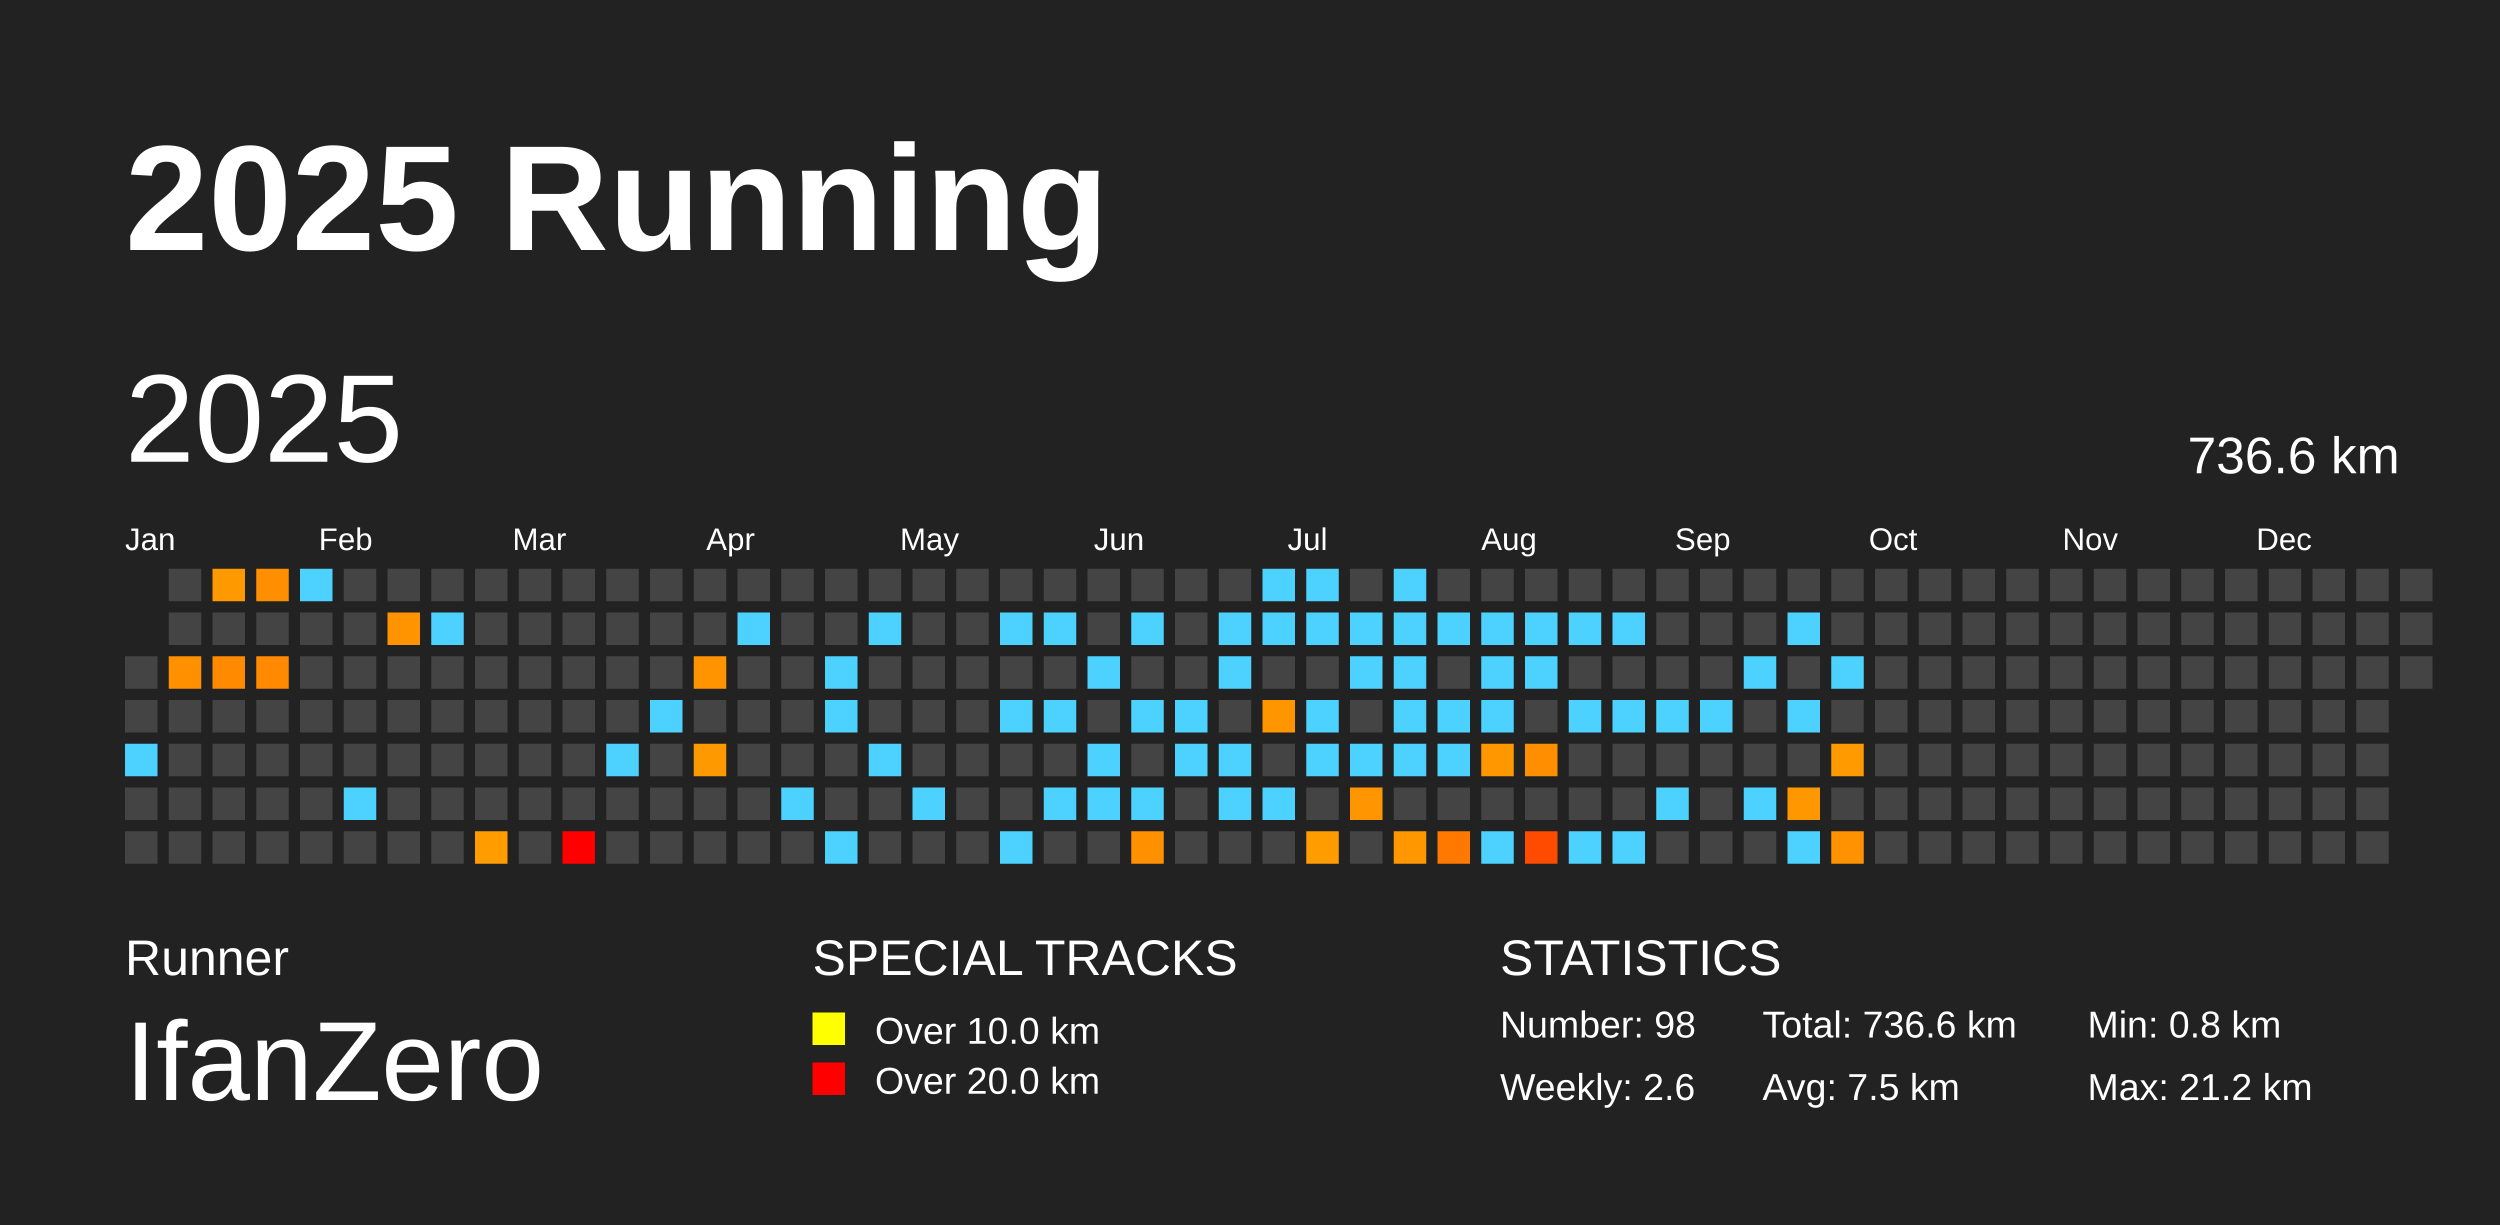
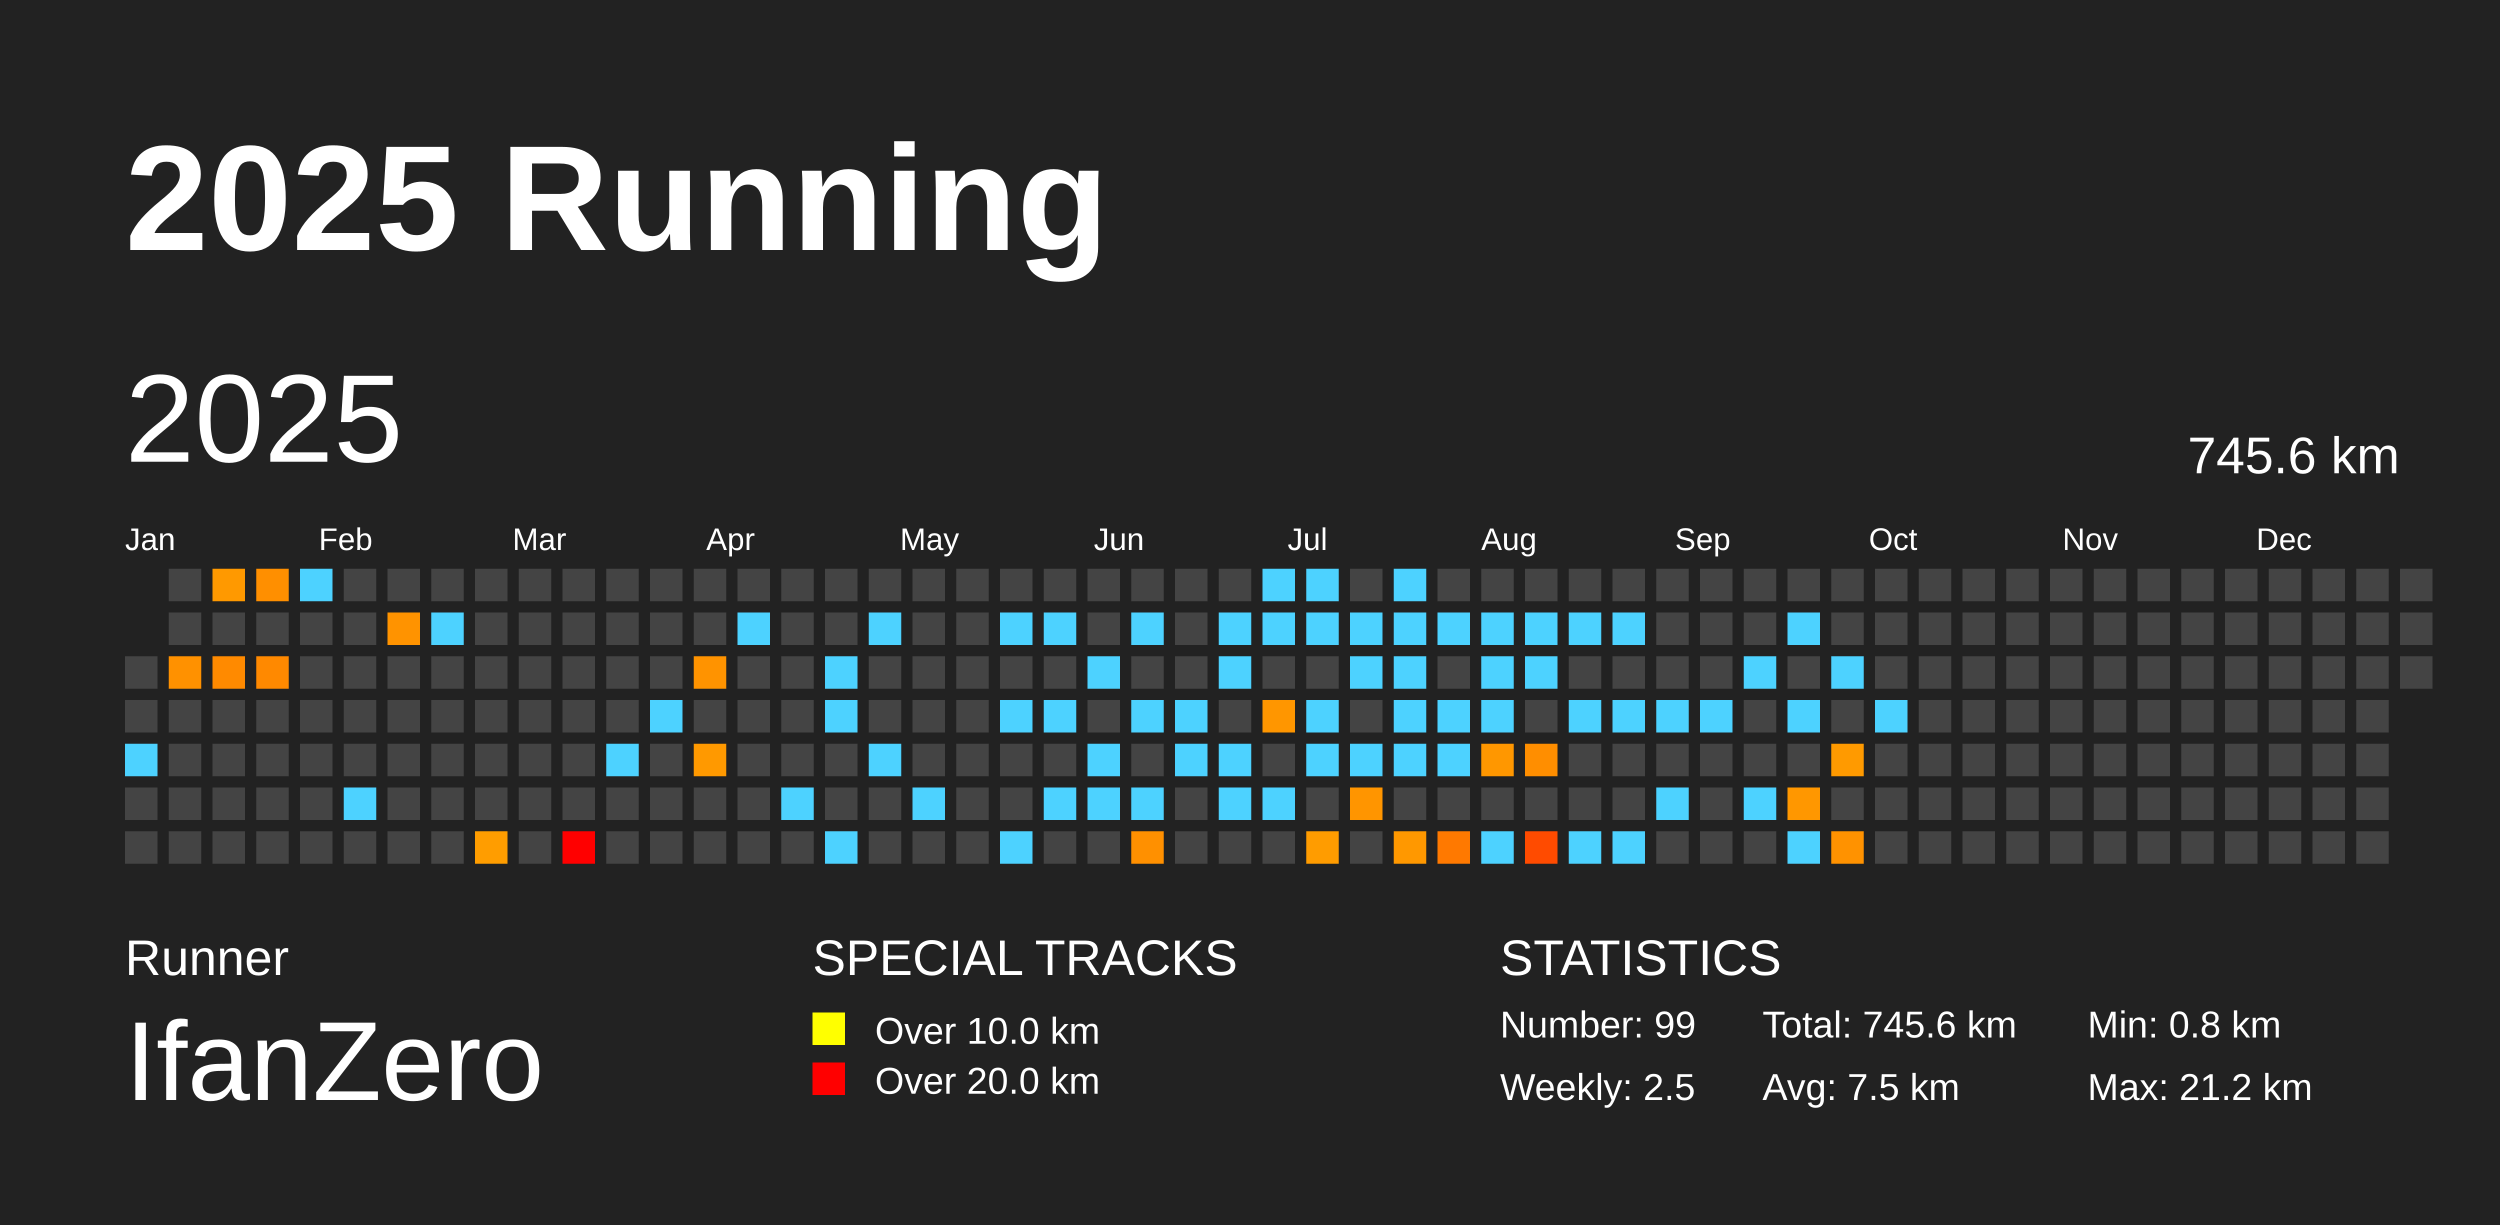
<svg xmlns="http://www.w3.org/2000/svg" baseProfile="full" height="98mm" version="1.1" viewBox="0,0,200,98" width="200mm">
  <defs />
  <rect fill="#222222" height="98" width="200" x="0" y="0" />
  <text fill="#FFFFFF" style="font-size:12px; font-family:Arial; font-weight:bold;" x="10" y="20">2025 Running</text>
  <text fill="#FFFFFF" style="font-size:4px; font-family:Arial" x="10" y="78">Runner</text>
  <text fill="#FFFFFF" style="font-size:9px; font-family:Arial" x="10" y="88">IfanZero</text>
  <text fill="#FFFFFF" style="font-size:4px; font-family:Arial" x="65" y="78">SPECIAL TRACKS</text>
  <rect fill="yellow" height="2.6" width="2.6" x="65" y="81" />
  <text fill="#FFFFFF" style="font-size:3px; font-family:Arial" x="70" y="83.5">Over 10.0 km</text>
  <rect fill="red" height="2.6" width="2.6" x="65" y="85" />
  <text fill="#FFFFFF" style="font-size:3px; font-family:Arial" x="70" y="87.5">Over 20.0 km</text>
  <text fill="#FFFFFF" style="font-size:4px; font-family:Arial" x="120" y="78">STATISTICS</text>
-   <text fill="#FFFFFF" style="font-size:3px; font-family:Arial" x="120" y="83">Number: 98</text>
-   <text fill="#FFFFFF" style="font-size:3px; font-family:Arial" x="120" y="88">Weekly: 2.6</text>
-   <text fill="#FFFFFF" style="font-size:3px; font-family:Arial" x="141" y="83">Total: 736.6 km</text>
+   <text fill="#FFFFFF" style="font-size:3px; font-family:Arial" x="120" y="83">Number: 99</text>
+   <text fill="#FFFFFF" style="font-size:3px; font-family:Arial" x="120" y="88">Weekly: 2.5</text>
+   <text fill="#FFFFFF" style="font-size:3px; font-family:Arial" x="141" y="83">Total: 745.6 km</text>
  <text fill="#FFFFFF" style="font-size:3px; font-family:Arial" x="141" y="88">Avg: 7.5 km</text>
  <text fill="#FFFFFF" style="font-size:3px; font-family:Arial" x="167" y="83">Min: 0.8 km</text>
  <text fill="#FFFFFF" style="font-size:3px; font-family:Arial" x="167" y="88">Max: 21.2 km</text>
  <text dominant-baseline="hanging" fill="#FFFFFF" style="font-size:10.0px; font-family:Arial;" x="10" y="30">2025</text>
-   <text dominant-baseline="hanging" fill="#FFFFFF" style="font-size:4.125px; font-family:Arial;" x="175" y="35">736.6 km</text>
+   <text dominant-baseline="hanging" fill="#FFFFFF" style="font-size:4.125px; font-family:Arial;" x="175" y="35">745.6 km</text>
  <text fill="#FFFFFF" style="font-size:2.5px; font-family:Arial" x="10.0" y="44">Jan</text>
  <text fill="#FFFFFF" style="font-size:2.5px; font-family:Arial" x="25.5" y="44">Feb</text>
  <text fill="#FFFFFF" style="font-size:2.5px; font-family:Arial" x="41.0" y="44">Mar</text>
  <text fill="#FFFFFF" style="font-size:2.5px; font-family:Arial" x="56.5" y="44">Apr</text>
  <text fill="#FFFFFF" style="font-size:2.5px; font-family:Arial" x="72.0" y="44">May</text>
  <text fill="#FFFFFF" style="font-size:2.5px; font-family:Arial" x="87.5" y="44">Jun</text>
  <text fill="#FFFFFF" style="font-size:2.5px; font-family:Arial" x="103.0" y="44">Jul</text>
  <text fill="#FFFFFF" style="font-size:2.5px; font-family:Arial" x="118.5" y="44">Aug</text>
  <text fill="#FFFFFF" style="font-size:2.5px; font-family:Arial" x="134.0" y="44">Sep</text>
  <text fill="#FFFFFF" style="font-size:2.5px; font-family:Arial" x="149.5" y="44">Oct</text>
  <text fill="#FFFFFF" style="font-size:2.5px; font-family:Arial" x="165.0" y="44">Nov</text>
  <text fill="#FFFFFF" style="font-size:2.5px; font-family:Arial" x="180.5" y="44">Dec</text>
  <rect fill="#444444" height="2.6" width="2.6" x="10.0" y="52.5" />
  <rect fill="#444444" height="2.6" width="2.6" x="10.0" y="56.0" />
  <rect fill="#4dd2ff" height="2.6" width="2.6" x="10.0" y="59.5" />
  <rect fill="#444444" height="2.6" width="2.6" x="10.0" y="63.0" />
  <rect fill="#444444" height="2.6" width="2.6" x="10.0" y="66.5" />
  <rect fill="#444444" height="2.6" width="2.6" x="13.5" y="45.5" />
  <rect fill="#444444" height="2.6" width="2.6" x="13.5" y="49.0" />
  <rect fill="#ff9100" height="2.6" width="2.6" x="13.5" y="52.5" />
  <rect fill="#444444" height="2.6" width="2.6" x="13.5" y="56.0" />
  <rect fill="#444444" height="2.6" width="2.6" x="13.5" y="59.5" />
  <rect fill="#444444" height="2.6" width="2.6" x="13.5" y="63.0" />
  <rect fill="#444444" height="2.6" width="2.6" x="13.5" y="66.5" />
  <rect fill="#ff9900" height="2.6" width="2.6" x="17.0" y="45.5" />
  <rect fill="#444444" height="2.6" width="2.6" x="17.0" y="49.0" />
  <rect fill="#ff8a00" height="2.6" width="2.6" x="17.0" y="52.5" />
  <rect fill="#444444" height="2.6" width="2.6" x="17.0" y="56.0" />
  <rect fill="#444444" height="2.6" width="2.6" x="17.0" y="59.5" />
  <rect fill="#444444" height="2.6" width="2.6" x="17.0" y="63.0" />
  <rect fill="#444444" height="2.6" width="2.6" x="17.0" y="66.5" />
  <rect fill="#ff8f00" height="2.6" width="2.6" x="20.5" y="45.5" />
  <rect fill="#444444" height="2.6" width="2.6" x="20.5" y="49.0" />
  <rect fill="#ff8900" height="2.6" width="2.6" x="20.5" y="52.5" />
  <rect fill="#444444" height="2.6" width="2.6" x="20.5" y="56.0" />
  <rect fill="#444444" height="2.6" width="2.6" x="20.5" y="59.5" />
  <rect fill="#444444" height="2.6" width="2.6" x="20.5" y="63.0" />
  <rect fill="#444444" height="2.6" width="2.6" x="20.5" y="66.5" />
  <rect fill="#4dd2ff" height="2.6" width="2.6" x="24.0" y="45.5" />
  <rect fill="#444444" height="2.6" width="2.6" x="24.0" y="49.0" />
  <rect fill="#444444" height="2.6" width="2.6" x="24.0" y="52.5" />
  <rect fill="#444444" height="2.6" width="2.6" x="24.0" y="56.0" />
  <rect fill="#444444" height="2.6" width="2.6" x="24.0" y="59.5" />
  <rect fill="#444444" height="2.6" width="2.6" x="24.0" y="63.0" />
  <rect fill="#444444" height="2.6" width="2.6" x="24.0" y="66.5" />
  <rect fill="#444444" height="2.6" width="2.6" x="27.5" y="45.5" />
  <rect fill="#444444" height="2.6" width="2.6" x="27.5" y="49.0" />
  <rect fill="#444444" height="2.6" width="2.6" x="27.5" y="52.5" />
  <rect fill="#444444" height="2.6" width="2.6" x="27.5" y="56.0" />
  <rect fill="#444444" height="2.6" width="2.6" x="27.5" y="59.5" />
  <rect fill="#4dd2ff" height="2.6" width="2.6" x="27.5" y="63.0" />
  <rect fill="#444444" height="2.6" width="2.6" x="27.5" y="66.5" />
  <rect fill="#444444" height="2.6" width="2.6" x="31.0" y="45.5" />
  <rect fill="#ff9300" height="2.6" width="2.6" x="31.0" y="49.0" />
  <rect fill="#444444" height="2.6" width="2.6" x="31.0" y="52.5" />
  <rect fill="#444444" height="2.6" width="2.6" x="31.0" y="56.0" />
  <rect fill="#444444" height="2.6" width="2.6" x="31.0" y="59.5" />
  <rect fill="#444444" height="2.6" width="2.6" x="31.0" y="63.0" />
  <rect fill="#444444" height="2.6" width="2.6" x="31.0" y="66.5" />
  <rect fill="#444444" height="2.6" width="2.6" x="34.5" y="45.5" />
  <rect fill="#4dd2ff" height="2.6" width="2.6" x="34.5" y="49.0" />
  <rect fill="#444444" height="2.6" width="2.6" x="34.5" y="52.5" />
  <rect fill="#444444" height="2.6" width="2.6" x="34.5" y="56.0" />
  <rect fill="#444444" height="2.6" width="2.6" x="34.5" y="59.5" />
  <rect fill="#444444" height="2.6" width="2.6" x="34.5" y="63.0" />
  <rect fill="#444444" height="2.6" width="2.6" x="34.5" y="66.5" />
  <rect fill="#444444" height="2.6" width="2.6" x="38.0" y="45.5" />
  <rect fill="#444444" height="2.6" width="2.6" x="38.0" y="49.0" />
  <rect fill="#444444" height="2.6" width="2.6" x="38.0" y="52.5" />
  <rect fill="#444444" height="2.6" width="2.6" x="38.0" y="56.0" />
  <rect fill="#444444" height="2.6" width="2.6" x="38.0" y="59.5" />
  <rect fill="#444444" height="2.6" width="2.6" x="38.0" y="63.0" />
  <rect fill="#ff9d00" height="2.6" width="2.6" x="38.0" y="66.5" />
  <rect fill="#444444" height="2.6" width="2.6" x="41.5" y="45.5" />
  <rect fill="#444444" height="2.6" width="2.6" x="41.5" y="49.0" />
  <rect fill="#444444" height="2.6" width="2.6" x="41.5" y="52.5" />
  <rect fill="#444444" height="2.6" width="2.6" x="41.5" y="56.0" />
  <rect fill="#444444" height="2.6" width="2.6" x="41.5" y="59.5" />
  <rect fill="#444444" height="2.6" width="2.6" x="41.5" y="63.0" />
  <rect fill="#444444" height="2.6" width="2.6" x="41.5" y="66.5" />
  <rect fill="#444444" height="2.6" width="2.6" x="45.0" y="45.5" />
  <rect fill="#444444" height="2.6" width="2.6" x="45.0" y="49.0" />
  <rect fill="#444444" height="2.6" width="2.6" x="45.0" y="52.5" />
  <rect fill="#444444" height="2.6" width="2.6" x="45.0" y="56.0" />
  <rect fill="#444444" height="2.6" width="2.6" x="45.0" y="59.5" />
  <rect fill="#444444" height="2.6" width="2.6" x="45.0" y="63.0" />
  <rect fill="red" height="2.6" width="2.6" x="45.0" y="66.5" />
  <rect fill="#444444" height="2.6" width="2.6" x="48.5" y="45.5" />
  <rect fill="#444444" height="2.6" width="2.6" x="48.5" y="49.0" />
  <rect fill="#444444" height="2.6" width="2.6" x="48.5" y="52.5" />
  <rect fill="#444444" height="2.6" width="2.6" x="48.5" y="56.0" />
  <rect fill="#4dd2ff" height="2.6" width="2.6" x="48.5" y="59.5" />
  <rect fill="#444444" height="2.6" width="2.6" x="48.5" y="63.0" />
  <rect fill="#444444" height="2.6" width="2.6" x="48.5" y="66.5" />
  <rect fill="#444444" height="2.6" width="2.6" x="52.0" y="45.5" />
  <rect fill="#444444" height="2.6" width="2.6" x="52.0" y="49.0" />
  <rect fill="#444444" height="2.6" width="2.6" x="52.0" y="52.5" />
  <rect fill="#4dd2ff" height="2.6" width="2.6" x="52.0" y="56.0" />
  <rect fill="#444444" height="2.6" width="2.6" x="52.0" y="59.5" />
  <rect fill="#444444" height="2.6" width="2.6" x="52.0" y="63.0" />
  <rect fill="#444444" height="2.6" width="2.6" x="52.0" y="66.5" />
  <rect fill="#444444" height="2.6" width="2.6" x="55.5" y="45.5" />
  <rect fill="#444444" height="2.6" width="2.6" x="55.5" y="49.0" />
  <rect fill="#ff9300" height="2.6" width="2.6" x="55.5" y="52.5" />
  <rect fill="#444444" height="2.6" width="2.6" x="55.5" y="56.0" />
  <rect fill="#ff9900" height="2.6" width="2.6" x="55.5" y="59.5" />
  <rect fill="#444444" height="2.6" width="2.6" x="55.5" y="63.0" />
  <rect fill="#444444" height="2.6" width="2.6" x="55.5" y="66.5" />
  <rect fill="#444444" height="2.6" width="2.6" x="59.0" y="45.5" />
  <rect fill="#4dd2ff" height="2.6" width="2.6" x="59.0" y="49.0" />
  <rect fill="#444444" height="2.6" width="2.6" x="59.0" y="52.5" />
  <rect fill="#444444" height="2.6" width="2.6" x="59.0" y="56.0" />
  <rect fill="#444444" height="2.6" width="2.6" x="59.0" y="59.5" />
  <rect fill="#444444" height="2.6" width="2.6" x="59.0" y="63.0" />
  <rect fill="#444444" height="2.6" width="2.6" x="59.0" y="66.5" />
  <rect fill="#444444" height="2.6" width="2.6" x="62.5" y="45.5" />
  <rect fill="#444444" height="2.6" width="2.6" x="62.5" y="49.0" />
  <rect fill="#444444" height="2.6" width="2.6" x="62.5" y="52.5" />
  <rect fill="#444444" height="2.6" width="2.6" x="62.5" y="56.0" />
  <rect fill="#444444" height="2.6" width="2.6" x="62.5" y="59.5" />
  <rect fill="#4dd2ff" height="2.6" width="2.6" x="62.5" y="63.0" />
  <rect fill="#444444" height="2.6" width="2.6" x="62.5" y="66.5" />
  <rect fill="#444444" height="2.6" width="2.6" x="66.0" y="45.5" />
  <rect fill="#444444" height="2.6" width="2.6" x="66.0" y="49.0" />
  <rect fill="#4dd2ff" height="2.6" width="2.6" x="66.0" y="52.5" />
  <rect fill="#4dd2ff" height="2.6" width="2.6" x="66.0" y="56.0" />
  <rect fill="#444444" height="2.6" width="2.6" x="66.0" y="59.5" />
  <rect fill="#444444" height="2.6" width="2.6" x="66.0" y="63.0" />
  <rect fill="#4dd2ff" height="2.6" width="2.6" x="66.0" y="66.5" />
  <rect fill="#444444" height="2.6" width="2.6" x="69.5" y="45.5" />
  <rect fill="#4dd2ff" height="2.6" width="2.6" x="69.5" y="49.0" />
  <rect fill="#444444" height="2.6" width="2.6" x="69.5" y="52.5" />
  <rect fill="#444444" height="2.6" width="2.6" x="69.5" y="56.0" />
  <rect fill="#4dd2ff" height="2.6" width="2.6" x="69.5" y="59.5" />
  <rect fill="#444444" height="2.6" width="2.6" x="69.5" y="63.0" />
  <rect fill="#444444" height="2.6" width="2.6" x="69.5" y="66.5" />
  <rect fill="#444444" height="2.6" width="2.6" x="73.0" y="45.5" />
  <rect fill="#444444" height="2.6" width="2.6" x="73.0" y="49.0" />
  <rect fill="#444444" height="2.6" width="2.6" x="73.0" y="52.5" />
  <rect fill="#444444" height="2.6" width="2.6" x="73.0" y="56.0" />
  <rect fill="#444444" height="2.6" width="2.6" x="73.0" y="59.5" />
  <rect fill="#4dd2ff" height="2.6" width="2.6" x="73.0" y="63.0" />
  <rect fill="#444444" height="2.6" width="2.6" x="73.0" y="66.5" />
  <rect fill="#444444" height="2.6" width="2.6" x="76.5" y="45.5" />
  <rect fill="#444444" height="2.6" width="2.6" x="76.5" y="49.0" />
  <rect fill="#444444" height="2.6" width="2.6" x="76.5" y="52.5" />
  <rect fill="#444444" height="2.6" width="2.6" x="76.5" y="56.0" />
  <rect fill="#444444" height="2.6" width="2.6" x="76.5" y="59.5" />
  <rect fill="#444444" height="2.6" width="2.6" x="76.5" y="63.0" />
  <rect fill="#444444" height="2.6" width="2.6" x="76.5" y="66.5" />
  <rect fill="#444444" height="2.6" width="2.6" x="80.0" y="45.5" />
  <rect fill="#4dd2ff" height="2.6" width="2.6" x="80.0" y="49.0" />
  <rect fill="#444444" height="2.6" width="2.6" x="80.0" y="52.5" />
  <rect fill="#4dd2ff" height="2.6" width="2.6" x="80.0" y="56.0" />
  <rect fill="#444444" height="2.6" width="2.6" x="80.0" y="59.5" />
  <rect fill="#444444" height="2.6" width="2.6" x="80.0" y="63.0" />
  <rect fill="#4dd2ff" height="2.6" width="2.6" x="80.0" y="66.5" />
  <rect fill="#444444" height="2.6" width="2.6" x="83.5" y="45.5" />
  <rect fill="#4dd2ff" height="2.6" width="2.6" x="83.5" y="49.0" />
  <rect fill="#444444" height="2.6" width="2.6" x="83.5" y="52.5" />
  <rect fill="#4dd2ff" height="2.6" width="2.6" x="83.5" y="56.0" />
  <rect fill="#444444" height="2.6" width="2.6" x="83.5" y="59.5" />
  <rect fill="#4dd2ff" height="2.6" width="2.6" x="83.5" y="63.0" />
  <rect fill="#444444" height="2.6" width="2.6" x="83.5" y="66.5" />
  <rect fill="#444444" height="2.6" width="2.6" x="87.0" y="45.5" />
  <rect fill="#444444" height="2.6" width="2.6" x="87.0" y="49.0" />
  <rect fill="#4dd2ff" height="2.6" width="2.6" x="87.0" y="52.5" />
  <rect fill="#444444" height="2.6" width="2.6" x="87.0" y="56.0" />
  <rect fill="#4dd2ff" height="2.6" width="2.6" x="87.0" y="59.5" />
  <rect fill="#4dd2ff" height="2.6" width="2.6" x="87.0" y="63.0" />
  <rect fill="#444444" height="2.6" width="2.6" x="87.0" y="66.5" />
  <rect fill="#444444" height="2.6" width="2.6" x="90.5" y="45.5" />
  <rect fill="#4dd2ff" height="2.6" width="2.6" x="90.5" y="49.0" />
  <rect fill="#444444" height="2.6" width="2.6" x="90.5" y="52.5" />
  <rect fill="#4dd2ff" height="2.6" width="2.6" x="90.5" y="56.0" />
  <rect fill="#444444" height="2.6" width="2.6" x="90.5" y="59.5" />
  <rect fill="#4dd2ff" height="2.6" width="2.6" x="90.5" y="63.0" />
  <rect fill="#ff9000" height="2.6" width="2.6" x="90.5" y="66.5" />
  <rect fill="#444444" height="2.6" width="2.6" x="94.0" y="45.5" />
  <rect fill="#444444" height="2.6" width="2.6" x="94.0" y="49.0" />
  <rect fill="#444444" height="2.6" width="2.6" x="94.0" y="52.5" />
  <rect fill="#4dd2ff" height="2.6" width="2.6" x="94.0" y="56.0" />
  <rect fill="#4dd2ff" height="2.6" width="2.6" x="94.0" y="59.5" />
  <rect fill="#444444" height="2.6" width="2.6" x="94.0" y="63.0" />
  <rect fill="#444444" height="2.6" width="2.6" x="94.0" y="66.5" />
  <rect fill="#444444" height="2.6" width="2.6" x="97.5" y="45.5" />
  <rect fill="#4dd2ff" height="2.6" width="2.6" x="97.5" y="49.0" />
  <rect fill="#4dd2ff" height="2.6" width="2.6" x="97.5" y="52.5" />
  <rect fill="#444444" height="2.6" width="2.6" x="97.5" y="56.0" />
  <rect fill="#4dd2ff" height="2.6" width="2.6" x="97.5" y="59.5" />
  <rect fill="#4dd2ff" height="2.6" width="2.6" x="97.5" y="63.0" />
  <rect fill="#444444" height="2.6" width="2.6" x="97.5" y="66.5" />
  <rect fill="#4dd2ff" height="2.6" width="2.6" x="101.0" y="45.5" />
  <rect fill="#4dd2ff" height="2.6" width="2.6" x="101.0" y="49.0" />
  <rect fill="#444444" height="2.6" width="2.6" x="101.0" y="52.5" />
  <rect fill="#ff9600" height="2.6" width="2.6" x="101.0" y="56.0" />
  <rect fill="#444444" height="2.6" width="2.6" x="101.0" y="59.5" />
  <rect fill="#4dd2ff" height="2.6" width="2.6" x="101.0" y="63.0" />
  <rect fill="#444444" height="2.6" width="2.6" x="101.0" y="66.5" />
  <rect fill="#4dd2ff" height="2.6" width="2.6" x="104.5" y="45.5" />
  <rect fill="#4dd2ff" height="2.6" width="2.6" x="104.5" y="49.0" />
  <rect fill="#444444" height="2.6" width="2.6" x="104.5" y="52.5" />
  <rect fill="#4dd2ff" height="2.6" width="2.6" x="104.5" y="56.0" />
  <rect fill="#4dd2ff" height="2.6" width="2.6" x="104.5" y="59.5" />
  <rect fill="#444444" height="2.6" width="2.6" x="104.5" y="63.0" />
  <rect fill="#ff9c00" height="2.6" width="2.6" x="104.5" y="66.5" />
  <rect fill="#444444" height="2.6" width="2.6" x="108.0" y="45.5" />
  <rect fill="#4dd2ff" height="2.6" width="2.6" x="108.0" y="49.0" />
  <rect fill="#4dd2ff" height="2.6" width="2.6" x="108.0" y="52.5" />
  <rect fill="#444444" height="2.6" width="2.6" x="108.0" y="56.0" />
  <rect fill="#4dd2ff" height="2.6" width="2.6" x="108.0" y="59.5" />
  <rect fill="#ff9500" height="2.6" width="2.6" x="108.0" y="63.0" />
  <rect fill="#444444" height="2.6" width="2.6" x="108.0" y="66.5" />
  <rect fill="#4dd2ff" height="2.6" width="2.6" x="111.5" y="45.5" />
  <rect fill="#4dd2ff" height="2.6" width="2.6" x="111.5" y="49.0" />
  <rect fill="#4dd2ff" height="2.6" width="2.6" x="111.5" y="52.5" />
  <rect fill="#4dd2ff" height="2.6" width="2.6" x="111.5" y="56.0" />
  <rect fill="#4dd2ff" height="2.6" width="2.6" x="111.5" y="59.5" />
  <rect fill="#444444" height="2.6" width="2.6" x="111.5" y="63.0" />
  <rect fill="#ff9800" height="2.6" width="2.6" x="111.5" y="66.5" />
  <rect fill="#444444" height="2.6" width="2.6" x="115.0" y="45.5" />
  <rect fill="#4dd2ff" height="2.6" width="2.6" x="115.0" y="49.0" />
  <rect fill="#444444" height="2.6" width="2.6" x="115.0" y="52.5" />
  <rect fill="#4dd2ff" height="2.6" width="2.6" x="115.0" y="56.0" />
  <rect fill="#4dd2ff" height="2.6" width="2.6" x="115.0" y="59.5" />
  <rect fill="#444444" height="2.6" width="2.6" x="115.0" y="63.0" />
  <rect fill="#ff7900" height="2.6" width="2.6" x="115.0" y="66.5" />
  <rect fill="#444444" height="2.6" width="2.6" x="118.5" y="45.5" />
  <rect fill="#4dd2ff" height="2.6" width="2.6" x="118.5" y="49.0" />
  <rect fill="#4dd2ff" height="2.6" width="2.6" x="118.5" y="52.5" />
  <rect fill="#4dd2ff" height="2.6" width="2.6" x="118.5" y="56.0" />
  <rect fill="#ff9700" height="2.6" width="2.6" x="118.5" y="59.5" />
  <rect fill="#444444" height="2.6" width="2.6" x="118.5" y="63.0" />
  <rect fill="#4dd2ff" height="2.6" width="2.6" x="118.5" y="66.5" />
  <rect fill="#444444" height="2.6" width="2.6" x="122.0" y="45.5" />
  <rect fill="#4dd2ff" height="2.6" width="2.6" x="122.0" y="49.0" />
  <rect fill="#4dd2ff" height="2.6" width="2.6" x="122.0" y="52.5" />
  <rect fill="#444444" height="2.6" width="2.6" x="122.0" y="56.0" />
  <rect fill="#ff8e00" height="2.6" width="2.6" x="122.0" y="59.5" />
  <rect fill="#444444" height="2.6" width="2.6" x="122.0" y="63.0" />
  <rect fill="#ff4b00" height="2.6" width="2.6" x="122.0" y="66.5" />
  <rect fill="#444444" height="2.6" width="2.6" x="125.5" y="45.5" />
  <rect fill="#4dd2ff" height="2.6" width="2.6" x="125.5" y="49.0" />
  <rect fill="#444444" height="2.6" width="2.6" x="125.5" y="52.5" />
  <rect fill="#4dd2ff" height="2.6" width="2.6" x="125.5" y="56.0" />
  <rect fill="#444444" height="2.6" width="2.6" x="125.5" y="59.5" />
  <rect fill="#444444" height="2.6" width="2.6" x="125.5" y="63.0" />
  <rect fill="#4dd2ff" height="2.6" width="2.6" x="125.5" y="66.5" />
  <rect fill="#444444" height="2.6" width="2.6" x="129.0" y="45.5" />
  <rect fill="#4dd2ff" height="2.6" width="2.6" x="129.0" y="49.0" />
  <rect fill="#444444" height="2.6" width="2.6" x="129.0" y="52.5" />
  <rect fill="#4dd2ff" height="2.6" width="2.6" x="129.0" y="56.0" />
  <rect fill="#444444" height="2.6" width="2.6" x="129.0" y="59.5" />
  <rect fill="#444444" height="2.6" width="2.6" x="129.0" y="63.0" />
  <rect fill="#4dd2ff" height="2.6" width="2.6" x="129.0" y="66.5" />
  <rect fill="#444444" height="2.6" width="2.6" x="132.5" y="45.5" />
  <rect fill="#444444" height="2.6" width="2.6" x="132.5" y="49.0" />
  <rect fill="#444444" height="2.6" width="2.6" x="132.5" y="52.5" />
  <rect fill="#4dd2ff" height="2.6" width="2.6" x="132.5" y="56.0" />
  <rect fill="#444444" height="2.6" width="2.6" x="132.5" y="59.5" />
  <rect fill="#4dd2ff" height="2.6" width="2.6" x="132.5" y="63.0" />
  <rect fill="#444444" height="2.6" width="2.6" x="132.5" y="66.5" />
  <rect fill="#444444" height="2.6" width="2.6" x="136.0" y="45.5" />
  <rect fill="#444444" height="2.6" width="2.6" x="136.0" y="49.0" />
  <rect fill="#444444" height="2.6" width="2.6" x="136.0" y="52.5" />
  <rect fill="#4dd2ff" height="2.6" width="2.6" x="136.0" y="56.0" />
  <rect fill="#444444" height="2.6" width="2.6" x="136.0" y="59.5" />
  <rect fill="#444444" height="2.6" width="2.6" x="136.0" y="63.0" />
  <rect fill="#444444" height="2.6" width="2.6" x="136.0" y="66.5" />
  <rect fill="#444444" height="2.6" width="2.6" x="139.5" y="45.5" />
  <rect fill="#444444" height="2.6" width="2.6" x="139.5" y="49.0" />
  <rect fill="#4dd2ff" height="2.6" width="2.6" x="139.5" y="52.5" />
  <rect fill="#444444" height="2.6" width="2.6" x="139.5" y="56.0" />
  <rect fill="#444444" height="2.6" width="2.6" x="139.5" y="59.5" />
  <rect fill="#4dd2ff" height="2.6" width="2.6" x="139.5" y="63.0" />
  <rect fill="#444444" height="2.6" width="2.6" x="139.5" y="66.5" />
  <rect fill="#444444" height="2.6" width="2.6" x="143.0" y="45.5" />
  <rect fill="#4dd2ff" height="2.6" width="2.6" x="143.0" y="49.0" />
  <rect fill="#444444" height="2.6" width="2.6" x="143.0" y="52.5" />
  <rect fill="#4dd2ff" height="2.6" width="2.6" x="143.0" y="56.0" />
  <rect fill="#444444" height="2.6" width="2.6" x="143.0" y="59.5" />
  <rect fill="#ff9700" height="2.6" width="2.6" x="143.0" y="63.0" />
  <rect fill="#4dd2ff" height="2.6" width="2.6" x="143.0" y="66.5" />
  <rect fill="#444444" height="2.6" width="2.6" x="146.5" y="45.5" />
  <rect fill="#444444" height="2.6" width="2.6" x="146.5" y="49.0" />
  <rect fill="#4dd2ff" height="2.6" width="2.6" x="146.5" y="52.5" />
  <rect fill="#444444" height="2.6" width="2.6" x="146.5" y="56.0" />
  <rect fill="#ff9a00" height="2.6" width="2.6" x="146.5" y="59.5" />
  <rect fill="#444444" height="2.6" width="2.6" x="146.5" y="63.0" />
  <rect fill="#ff9200" height="2.6" width="2.6" x="146.5" y="66.5" />
  <rect fill="#444444" height="2.6" width="2.6" x="150.0" y="45.5" />
  <rect fill="#444444" height="2.6" width="2.6" x="150.0" y="49.0" />
  <rect fill="#444444" height="2.6" width="2.6" x="150.0" y="52.5" />
-   <rect fill="#444444" height="2.6" width="2.6" x="150.0" y="56.0" />
+   <rect fill="#4dd2ff" height="2.6" width="2.6" x="150.0" y="56.0" />
  <rect fill="#444444" height="2.6" width="2.6" x="150.0" y="59.5" />
  <rect fill="#444444" height="2.6" width="2.6" x="150.0" y="63.0" />
  <rect fill="#444444" height="2.6" width="2.6" x="150.0" y="66.5" />
  <rect fill="#444444" height="2.6" width="2.6" x="153.5" y="45.5" />
  <rect fill="#444444" height="2.6" width="2.6" x="153.5" y="49.0" />
  <rect fill="#444444" height="2.6" width="2.6" x="153.5" y="52.5" />
  <rect fill="#444444" height="2.6" width="2.6" x="153.5" y="56.0" />
  <rect fill="#444444" height="2.6" width="2.6" x="153.5" y="59.5" />
  <rect fill="#444444" height="2.6" width="2.6" x="153.5" y="63.0" />
  <rect fill="#444444" height="2.6" width="2.6" x="153.5" y="66.5" />
  <rect fill="#444444" height="2.6" width="2.6" x="157.0" y="45.5" />
  <rect fill="#444444" height="2.6" width="2.6" x="157.0" y="49.0" />
  <rect fill="#444444" height="2.6" width="2.6" x="157.0" y="52.5" />
  <rect fill="#444444" height="2.6" width="2.6" x="157.0" y="56.0" />
  <rect fill="#444444" height="2.6" width="2.6" x="157.0" y="59.5" />
  <rect fill="#444444" height="2.6" width="2.6" x="157.0" y="63.0" />
  <rect fill="#444444" height="2.6" width="2.6" x="157.0" y="66.5" />
  <rect fill="#444444" height="2.6" width="2.6" x="160.5" y="45.5" />
  <rect fill="#444444" height="2.6" width="2.6" x="160.5" y="49.0" />
  <rect fill="#444444" height="2.6" width="2.6" x="160.5" y="52.5" />
  <rect fill="#444444" height="2.6" width="2.6" x="160.5" y="56.0" />
  <rect fill="#444444" height="2.6" width="2.6" x="160.5" y="59.5" />
  <rect fill="#444444" height="2.6" width="2.6" x="160.5" y="63.0" />
  <rect fill="#444444" height="2.6" width="2.6" x="160.5" y="66.5" />
  <rect fill="#444444" height="2.6" width="2.6" x="164.0" y="45.5" />
  <rect fill="#444444" height="2.6" width="2.6" x="164.0" y="49.0" />
  <rect fill="#444444" height="2.6" width="2.6" x="164.0" y="52.5" />
  <rect fill="#444444" height="2.6" width="2.6" x="164.0" y="56.0" />
  <rect fill="#444444" height="2.6" width="2.6" x="164.0" y="59.5" />
  <rect fill="#444444" height="2.6" width="2.6" x="164.0" y="63.0" />
  <rect fill="#444444" height="2.6" width="2.6" x="164.0" y="66.5" />
  <rect fill="#444444" height="2.6" width="2.6" x="167.5" y="45.5" />
  <rect fill="#444444" height="2.6" width="2.6" x="167.5" y="49.0" />
  <rect fill="#444444" height="2.6" width="2.6" x="167.5" y="52.5" />
  <rect fill="#444444" height="2.6" width="2.6" x="167.5" y="56.0" />
  <rect fill="#444444" height="2.6" width="2.6" x="167.5" y="59.5" />
  <rect fill="#444444" height="2.6" width="2.6" x="167.5" y="63.0" />
  <rect fill="#444444" height="2.6" width="2.6" x="167.5" y="66.5" />
  <rect fill="#444444" height="2.6" width="2.6" x="171.0" y="45.5" />
  <rect fill="#444444" height="2.6" width="2.6" x="171.0" y="49.0" />
  <rect fill="#444444" height="2.6" width="2.6" x="171.0" y="52.5" />
  <rect fill="#444444" height="2.6" width="2.6" x="171.0" y="56.0" />
  <rect fill="#444444" height="2.6" width="2.6" x="171.0" y="59.5" />
  <rect fill="#444444" height="2.6" width="2.6" x="171.0" y="63.0" />
  <rect fill="#444444" height="2.6" width="2.6" x="171.0" y="66.5" />
  <rect fill="#444444" height="2.6" width="2.6" x="174.5" y="45.5" />
  <rect fill="#444444" height="2.6" width="2.6" x="174.5" y="49.0" />
  <rect fill="#444444" height="2.6" width="2.6" x="174.5" y="52.5" />
  <rect fill="#444444" height="2.6" width="2.6" x="174.5" y="56.0" />
  <rect fill="#444444" height="2.6" width="2.6" x="174.5" y="59.5" />
  <rect fill="#444444" height="2.6" width="2.6" x="174.5" y="63.0" />
  <rect fill="#444444" height="2.6" width="2.6" x="174.5" y="66.5" />
  <rect fill="#444444" height="2.6" width="2.6" x="178.0" y="45.5" />
  <rect fill="#444444" height="2.6" width="2.6" x="178.0" y="49.0" />
  <rect fill="#444444" height="2.6" width="2.6" x="178.0" y="52.5" />
  <rect fill="#444444" height="2.6" width="2.6" x="178.0" y="56.0" />
  <rect fill="#444444" height="2.6" width="2.6" x="178.0" y="59.5" />
  <rect fill="#444444" height="2.6" width="2.6" x="178.0" y="63.0" />
  <rect fill="#444444" height="2.6" width="2.6" x="178.0" y="66.5" />
  <rect fill="#444444" height="2.6" width="2.6" x="181.5" y="45.5" />
  <rect fill="#444444" height="2.6" width="2.6" x="181.5" y="49.0" />
  <rect fill="#444444" height="2.6" width="2.6" x="181.5" y="52.5" />
  <rect fill="#444444" height="2.6" width="2.6" x="181.5" y="56.0" />
  <rect fill="#444444" height="2.6" width="2.6" x="181.5" y="59.5" />
  <rect fill="#444444" height="2.6" width="2.6" x="181.5" y="63.0" />
  <rect fill="#444444" height="2.6" width="2.6" x="181.5" y="66.5" />
  <rect fill="#444444" height="2.6" width="2.6" x="185.0" y="45.5" />
  <rect fill="#444444" height="2.6" width="2.6" x="185.0" y="49.0" />
  <rect fill="#444444" height="2.6" width="2.6" x="185.0" y="52.5" />
  <rect fill="#444444" height="2.6" width="2.6" x="185.0" y="56.0" />
  <rect fill="#444444" height="2.6" width="2.6" x="185.0" y="59.5" />
  <rect fill="#444444" height="2.6" width="2.6" x="185.0" y="63.0" />
  <rect fill="#444444" height="2.6" width="2.6" x="185.0" y="66.5" />
  <rect fill="#444444" height="2.6" width="2.6" x="188.5" y="45.5" />
  <rect fill="#444444" height="2.6" width="2.6" x="188.5" y="49.0" />
  <rect fill="#444444" height="2.6" width="2.6" x="188.5" y="52.5" />
  <rect fill="#444444" height="2.6" width="2.6" x="188.5" y="56.0" />
  <rect fill="#444444" height="2.6" width="2.6" x="188.5" y="59.5" />
  <rect fill="#444444" height="2.6" width="2.6" x="188.5" y="63.0" />
  <rect fill="#444444" height="2.6" width="2.6" x="188.5" y="66.5" />
  <rect fill="#444444" height="2.6" width="2.6" x="192.0" y="45.5" />
  <rect fill="#444444" height="2.6" width="2.6" x="192.0" y="49.0" />
  <rect fill="#444444" height="2.6" width="2.6" x="192.0" y="52.5" />
</svg>
